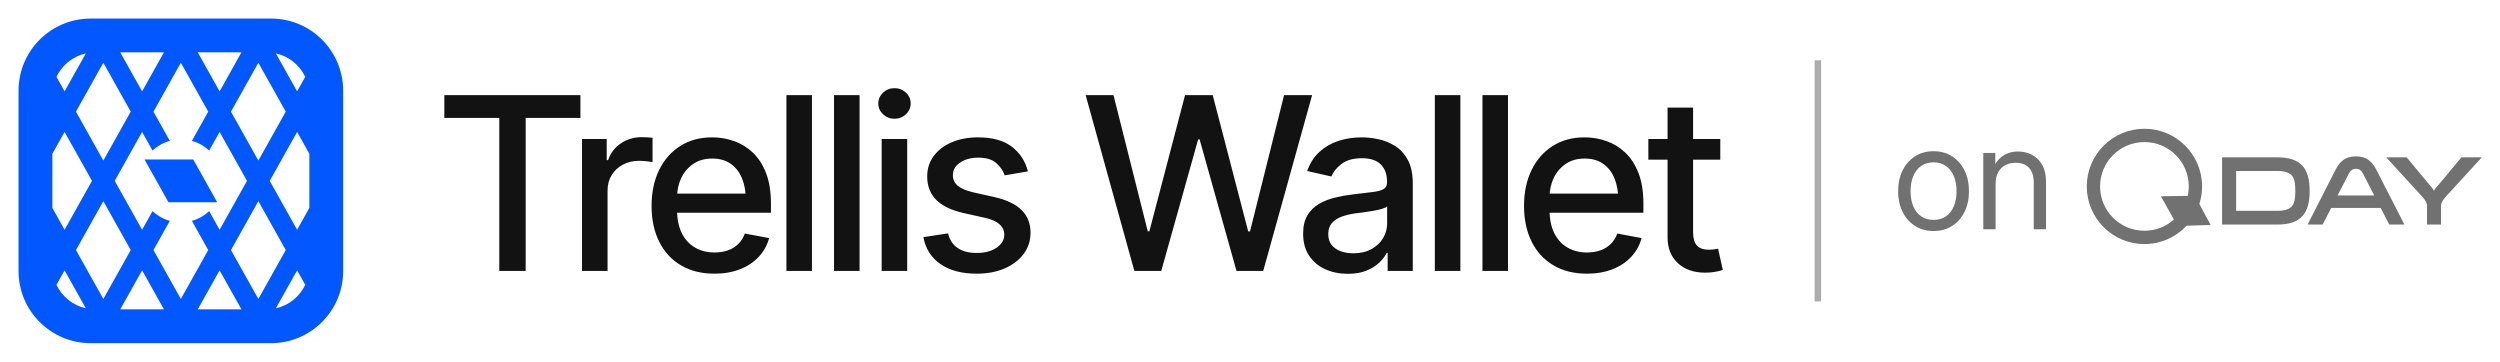
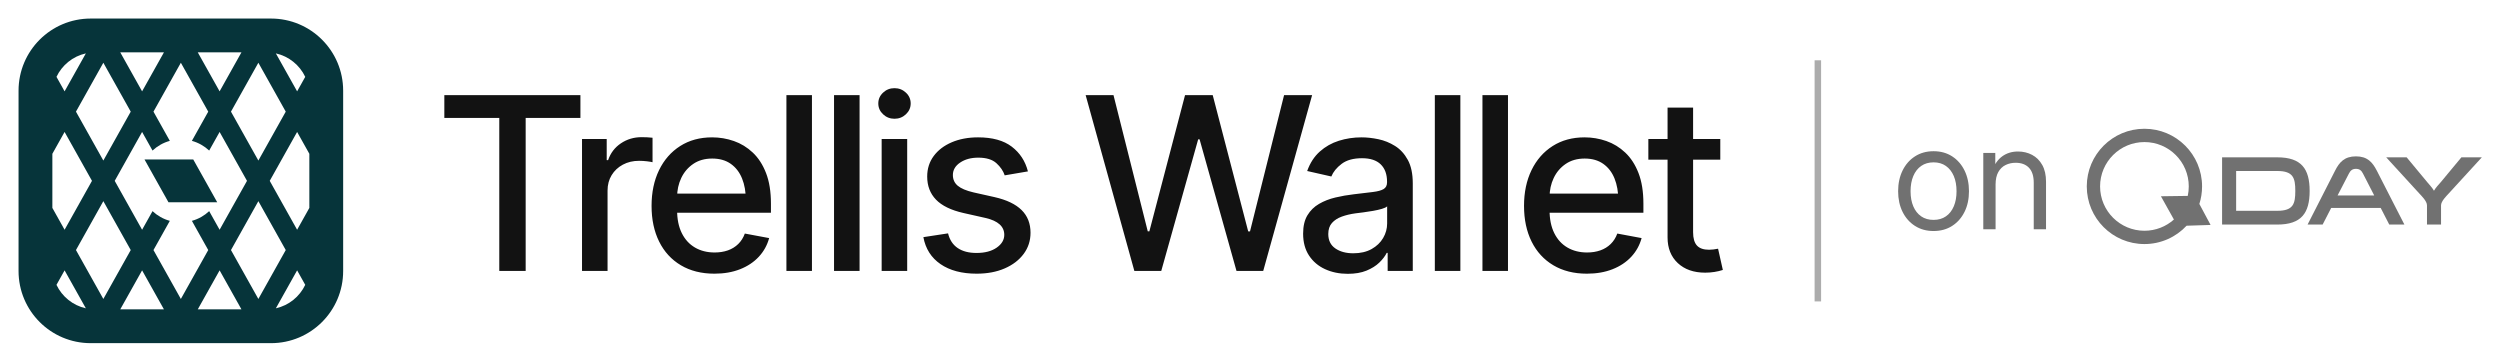
<svg xmlns="http://www.w3.org/2000/svg" viewBox="-4.00 -4.00 539.11 78.00">
  <g fill="#121212">
    <svg x="0.00" y="0.00" width="70.00" height="70.00" viewBox="14.000 14.000 72.000 72.000" overflow="visible">
-       <g fill="#0257ff">
+       <g fill="#06343a">
        <path d="M30.0 14.0H70.0C78.837 14.0 86.0 21.163 86.0 30.0V70.0C86.0 78.837 78.837 86.0 70.0 86.0H30.0C21.163 86.0 14.0 78.837 14.0 70.0V30.0C14.0 21.163 21.163 14.0 30.0 14.0ZM50.0 23.803 43.926 34.65 47.554 41.129C46.098 41.529 44.787 42.278 43.716 43.281L41.404 39.153L35.33 50.0L41.404 60.847L43.716 56.719C44.787 57.722 46.098 58.471 47.554 58.871L43.926 65.35L50.0 76.197L56.074 65.35L52.446 58.871C53.902 58.471 55.213 57.722 56.284 56.719L58.596 60.847L64.67 50.0L58.596 39.153L56.284 43.281C55.213 42.278 53.902 41.529 52.446 41.129L56.074 34.65ZM67.192 54.503 61.117 65.35 67.192 76.197 73.266 65.35ZM67.192 23.803 61.117 34.65 67.192 45.497 73.266 34.65ZM32.808 76.197 38.883 65.35 32.808 54.503 26.734 65.35ZM32.808 45.497 38.883 34.65 32.808 23.803 26.734 34.65ZM21.5 43.996V56.004L24.212 60.847L30.287 50.0L24.212 39.153ZM78.5 56.004V43.996L75.788 39.153L69.713 50.0L75.788 60.847ZM41.934 45.25H52.746L58.066 54.75H47.254ZM46.247 21.5H36.561L41.404 30.147ZM36.561 78.5H46.247L41.404 69.853ZM63.439 21.5H53.753L58.596 30.147ZM53.753 78.5H63.439L58.596 69.853ZM24.212 69.853 22.412 73.067C23.65 75.676 26.042 77.631 28.928 78.273ZM71.072 78.273C73.958 77.631 76.35 75.676 77.588 73.067L75.788 69.853ZM77.588 26.933C76.35 24.324 73.958 22.369 71.072 21.727L75.788 30.147ZM28.928 21.727C26.042 22.369 23.65 24.324 22.412 26.933L24.212 30.147Z" />
      </g>
    </svg>
    <svg x="92.00" y="15.00" width="275.31" height="40.00" viewBox="2.615 -75.650 528.250 76.750" overflow="visible">
      <g fill="#121212">
        <path d="M2.266 -63.32V-72.754H58.574V-63.32H35.918V0.0H25V-63.32ZM59.234 0.0V-54.59H69.449V-45.859H70.035Q71.539 -50.264 75.333 -52.808Q79.127 -55.352 83.902 -55.352Q84.899 -55.352 86.246 -55.293Q87.594 -55.234 88.414 -55.117V-44.98Q87.77 -45.166 86.134 -45.366Q84.498 -45.566 82.828 -45.566Q79.088 -45.566 76.129 -43.979Q73.17 -42.392 71.485 -39.624Q69.801 -36.855 69.801 -33.262V0.0ZM114.025 1.133Q105.988 1.133 100.134 -2.349Q94.279 -5.83 91.145 -12.148Q88.01 -18.467 88.01 -26.914Q88.01 -35.322 91.11 -41.704Q94.211 -48.086 99.846 -51.68Q105.48 -55.273 113.068 -55.273Q117.707 -55.273 122.067 -53.755Q126.428 -52.236 129.895 -48.97Q133.361 -45.703 135.383 -40.488Q137.404 -35.273 137.404 -27.871V-24.082H93.986V-32.012H131.936L127.014 -29.375Q127.014 -34.414 125.451 -38.267Q123.889 -42.119 120.793 -44.311Q117.697 -46.504 113.107 -46.504Q108.518 -46.504 105.266 -44.292Q102.014 -42.08 100.295 -38.462Q98.576 -34.844 98.576 -30.547V-25.156Q98.576 -19.551 100.525 -15.635Q102.473 -11.719 105.979 -9.678Q109.484 -7.637 114.104 -7.637Q117.121 -7.637 119.597 -8.511Q122.072 -9.385 123.869 -11.143Q125.666 -12.9 126.603 -15.469L136.662 -13.594Q135.461 -9.18 132.38 -5.864Q129.299 -2.549 124.626 -0.708Q119.953 1.133 114.025 1.133ZM154.373 -72.754V0.0H143.807V-72.754ZM174.076 -72.754V0.0H163.51V-72.754ZM183.213 0.0V-54.59H193.779V0.0ZM188.525 -62.969Q185.772 -62.969 183.799 -64.824Q181.826 -66.678 181.826 -69.297Q181.826 -71.924 183.799 -73.774Q185.772 -75.625 188.525 -75.625Q191.279 -75.625 193.252 -73.774Q195.225 -71.924 195.225 -69.302Q195.225 -66.68 193.252 -64.824Q191.279 -62.969 188.525 -62.969ZM243.736 -41.191 234.127 -39.551Q233.229 -42.275 230.704 -44.575Q228.18 -46.875 223.189 -46.875Q218.697 -46.875 215.69 -44.839Q212.682 -42.803 212.682 -39.687Q212.682 -36.943 214.708 -35.244Q216.734 -33.545 221.217 -32.5L229.928 -30.547Q237.418 -28.848 241.114 -25.195Q244.811 -21.543 244.811 -15.801Q244.811 -10.879 241.979 -7.056Q239.147 -3.232 234.132 -1.05Q229.117 1.133 222.525 1.133Q213.346 1.133 207.579 -2.817Q201.812 -6.768 200.475 -13.984L210.69 -15.547Q211.676 -11.514 214.674 -9.478Q217.672 -7.441 222.467 -7.441Q227.662 -7.441 230.807 -9.639Q233.951 -11.836 233.951 -14.941Q233.951 -20.127 226.217 -21.914L217.018 -23.984Q209.342 -25.732 205.699 -29.507Q202.057 -33.281 202.057 -39.062Q202.057 -43.916 204.757 -47.559Q207.457 -51.201 212.218 -53.237Q216.979 -55.273 223.111 -55.273Q231.998 -55.273 237.052 -51.421Q242.106 -47.568 243.736 -41.191ZM287.772 0.0 267.615 -72.754H279.139L293.318 -16.387H293.983L308.748 -72.754H320.194L334.881 -16.348H335.623L349.725 -72.754H361.326L341.092 0.0H330.037L314.764 -54.453H314.178L298.904 0.0ZM376.078 1.191Q370.893 1.191 366.688 -0.737Q362.484 -2.666 360.043 -6.377Q357.602 -10.088 357.602 -15.43Q357.602 -20.078 359.389 -23.037Q361.176 -25.996 364.203 -27.749Q367.23 -29.502 370.946 -30.386Q374.662 -31.27 378.559 -31.719Q383.461 -32.295 386.493 -32.666Q389.525 -33.037 390.927 -33.892Q392.328 -34.746 392.328 -36.66V-36.934Q392.328 -41.533 389.721 -44.087Q387.113 -46.641 381.957 -46.641Q376.625 -46.641 373.539 -44.307Q370.453 -41.973 369.281 -39.082L359.281 -41.348Q361.068 -46.328 364.501 -49.394Q367.934 -52.461 372.401 -53.867Q376.869 -55.273 381.781 -55.273Q385.053 -55.273 388.715 -54.512Q392.377 -53.75 395.629 -51.719Q398.881 -49.687 400.927 -45.933Q402.973 -42.178 402.973 -36.23V0.0H392.582V-7.48H392.191Q391.195 -5.459 389.13 -3.462Q387.064 -1.465 383.842 -0.137Q380.619 1.191 376.078 1.191ZM378.363 -7.305Q382.797 -7.305 385.927 -9.053Q389.057 -10.801 390.712 -13.628Q392.367 -16.455 392.367 -19.648V-26.719Q391.781 -26.152 390.18 -25.684Q388.578 -25.215 386.522 -24.853Q384.467 -24.492 382.499 -24.238Q380.531 -23.984 379.242 -23.828Q376.166 -23.408 373.612 -22.485Q371.059 -21.562 369.535 -19.849Q368.012 -18.135 368.012 -15.273Q368.012 -11.338 370.927 -9.321Q373.842 -7.305 378.363 -7.305ZM422.666 -72.754V0.0H412.1V-72.754ZM442.369 -72.754V0.0H431.803V-72.754ZM475.022 1.133Q466.984 1.133 461.13 -2.349Q455.275 -5.83 452.141 -12.148Q449.006 -18.467 449.006 -26.914Q449.006 -35.322 452.106 -41.704Q455.207 -48.086 460.842 -51.68Q466.477 -55.273 474.064 -55.273Q478.703 -55.273 483.064 -53.755Q487.424 -52.236 490.891 -48.97Q494.357 -45.703 496.379 -40.488Q498.4 -35.273 498.4 -27.871V-24.082H454.982V-32.012H492.932L488.01 -29.375Q488.01 -34.414 486.447 -38.267Q484.885 -42.119 481.789 -44.311Q478.693 -46.504 474.104 -46.504Q469.514 -46.504 466.262 -44.292Q463.01 -42.08 461.291 -38.462Q459.572 -34.844 459.572 -30.547V-25.156Q459.572 -19.551 461.521 -15.635Q463.469 -11.719 466.975 -9.678Q470.481 -7.637 475.1 -7.637Q478.117 -7.637 480.593 -8.511Q483.068 -9.385 484.865 -11.143Q486.662 -12.9 487.6 -15.469L497.658 -13.594Q496.457 -9.18 493.376 -5.864Q490.295 -2.549 485.622 -0.708Q480.949 1.133 475.022 1.133ZM530.213 -54.59V-46.035H500.447V-54.59ZM508.396 -67.578H518.963V-16.016Q518.963 -12.275 520.545 -10.523Q522.127 -8.77 525.565 -8.77Q526.404 -8.77 527.366 -8.887Q528.328 -9.004 529.295 -9.199L531.268 -0.41Q529.656 0.127 527.762 0.42Q525.867 0.713 523.973 0.713Q516.863 0.713 512.63 -3.252Q508.396 -7.217 508.396 -13.848Z" />
      </g>
    </svg>
    <rect x="387.31" y="9.00" width="1.40" height="52.00" opacity=".35" />
    <g opacity=".6">
      <svg x="405.31" y="28.60" width="31.89" height="17.20" viewBox="3.490 -52.760 99.875 53.875" overflow="visible">
        <g fill="#121212">
          <path d="M27.441 1.172Q20.312 1.172 14.917 -2.271Q9.521 -5.713 6.519 -11.768Q3.516 -17.822 3.516 -25.684Q3.516 -33.594 6.519 -39.697Q9.521 -45.801 14.917 -49.268Q20.312 -52.734 27.441 -52.734Q34.619 -52.734 39.99 -49.268Q45.361 -45.801 48.364 -39.697Q51.367 -33.594 51.367 -25.684Q51.367 -17.822 48.364 -11.768Q45.361 -5.713 39.99 -2.271Q34.619 1.172 27.441 1.172ZM27.441 -6.348Q32.324 -6.348 35.791 -8.74Q39.258 -11.133 41.113 -15.503Q42.969 -19.873 42.969 -25.684Q42.969 -31.592 41.113 -35.962Q39.258 -40.332 35.791 -42.773Q32.324 -45.215 27.441 -45.215Q22.607 -45.215 19.116 -42.798Q15.625 -40.381 13.77 -35.986Q11.914 -31.592 11.914 -25.684Q11.914 -19.824 13.77 -15.479Q15.625 -11.133 19.092 -8.74Q22.559 -6.348 27.441 -6.348ZM69.336 -30.176V0.0H61.035V-51.562H69.141V-39.062H66.797Q69.336 -46.045 73.853 -49.292Q78.369 -52.539 84.473 -52.539Q89.697 -52.539 93.994 -50.269Q98.291 -47.998 100.854 -43.457Q103.418 -38.916 103.418 -32.031V0.0H95.117V-31.445Q95.117 -38.135 91.919 -41.528Q88.721 -44.922 82.91 -44.922Q79.15 -44.922 76.074 -43.408Q72.998 -41.895 71.167 -38.647Q69.336 -35.4 69.336 -30.176Z" />
        </g>
      </svg>
      <svg x="446.00" y="23.80" width="85.11" height="24.80" viewBox="0.000 0.625 72.500 21.125" overflow="visible">
        <g fill="#121212">
          <path d="M21.18 11.185C21.18 12.309 21.005 13.393 20.681 14.409L22.744 18.265L18.336 18.407C16.403 20.479 13.648 21.775 10.591 21.775C4.742 21.775 0.001 17.034 0.001 11.185C0.001 5.337 4.742 0.596 10.591 0.596C16.439 0.596 21.18 5.337 21.18 11.185ZM18.736 11.185C18.736 6.687 15.089 3.04 10.591 3.04C6.092 3.04 2.445 6.687 2.445 11.185C2.445 15.684 6.092 19.331 10.591 19.331C12.671 19.331 14.569 18.552 16.008 17.269L13.621 12.997L18.549 12.929C18.672 12.367 18.736 11.784 18.736 11.185Z" />
          <path d="M55.004 5.845H58.759L62.55 10.412C62.929 10.882 63.416 11.351 63.777 11.983C64.138 11.351 64.625 10.882 65.023 10.412L68.814 5.845H72.568L66.467 12.507C66.07 12.94 65.077 13.915 65.077 14.655V18.193H62.495V14.655C62.495 13.896 61.484 12.922 61.105 12.507L55.004 5.845Z" />
          <path d="M53.273 8.282L58.345 18.193H55.565L53.995 15.142H44.897L43.326 18.193H40.564L45.619 8.282C46.395 6.748 47.334 5.665 49.446 5.665C51.558 5.665 52.479 6.748 53.273 8.282ZM52.803 12.849L50.727 8.806C50.457 8.282 50.114 7.957 49.446 7.957C48.778 7.957 48.435 8.282 48.164 8.806L46.07 12.849H52.803Z" />
          <path d="M24.856 18.193V5.845H35.002C39.424 5.845 40.941 7.957 40.941 12.019C40.941 16.081 39.424 18.193 35.002 18.193H24.856ZM38.305 12.019C38.305 9.654 37.944 8.355 35.002 8.355H27.438V15.666H35.002C37.944 15.666 38.305 14.384 38.305 12.019Z" />
        </g>
      </svg>
    </g>
  </g>
</svg>
